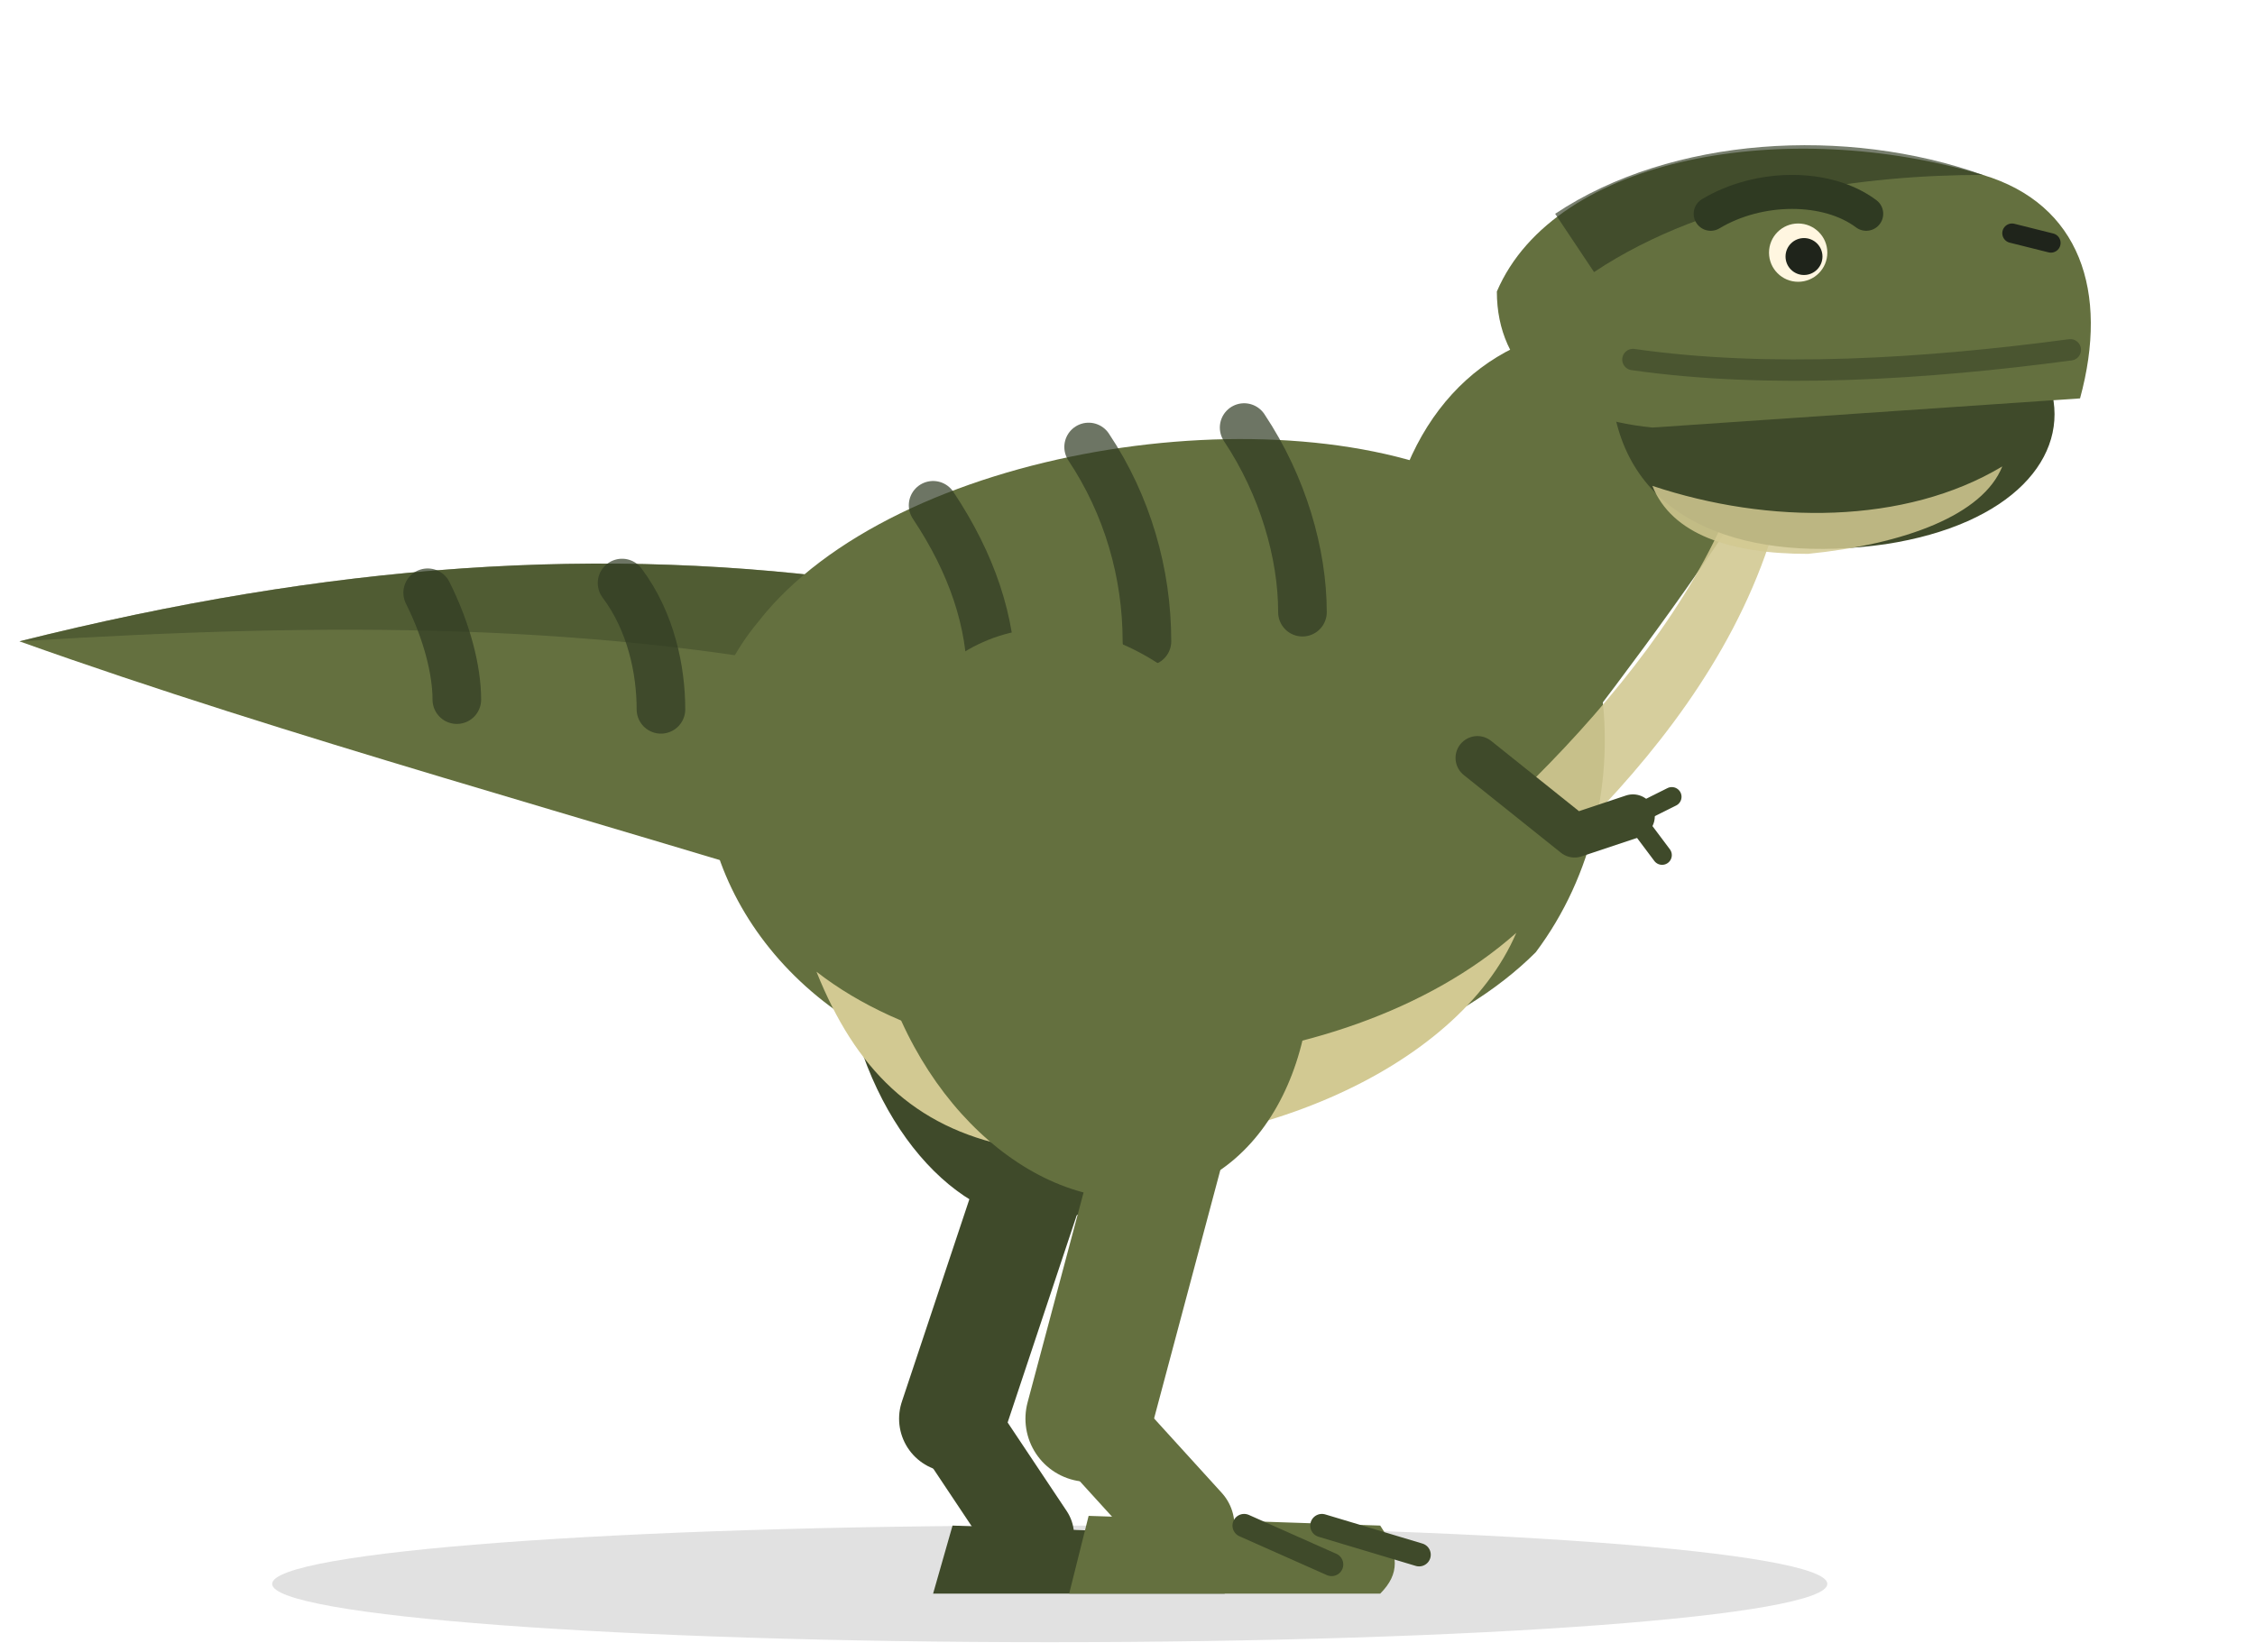
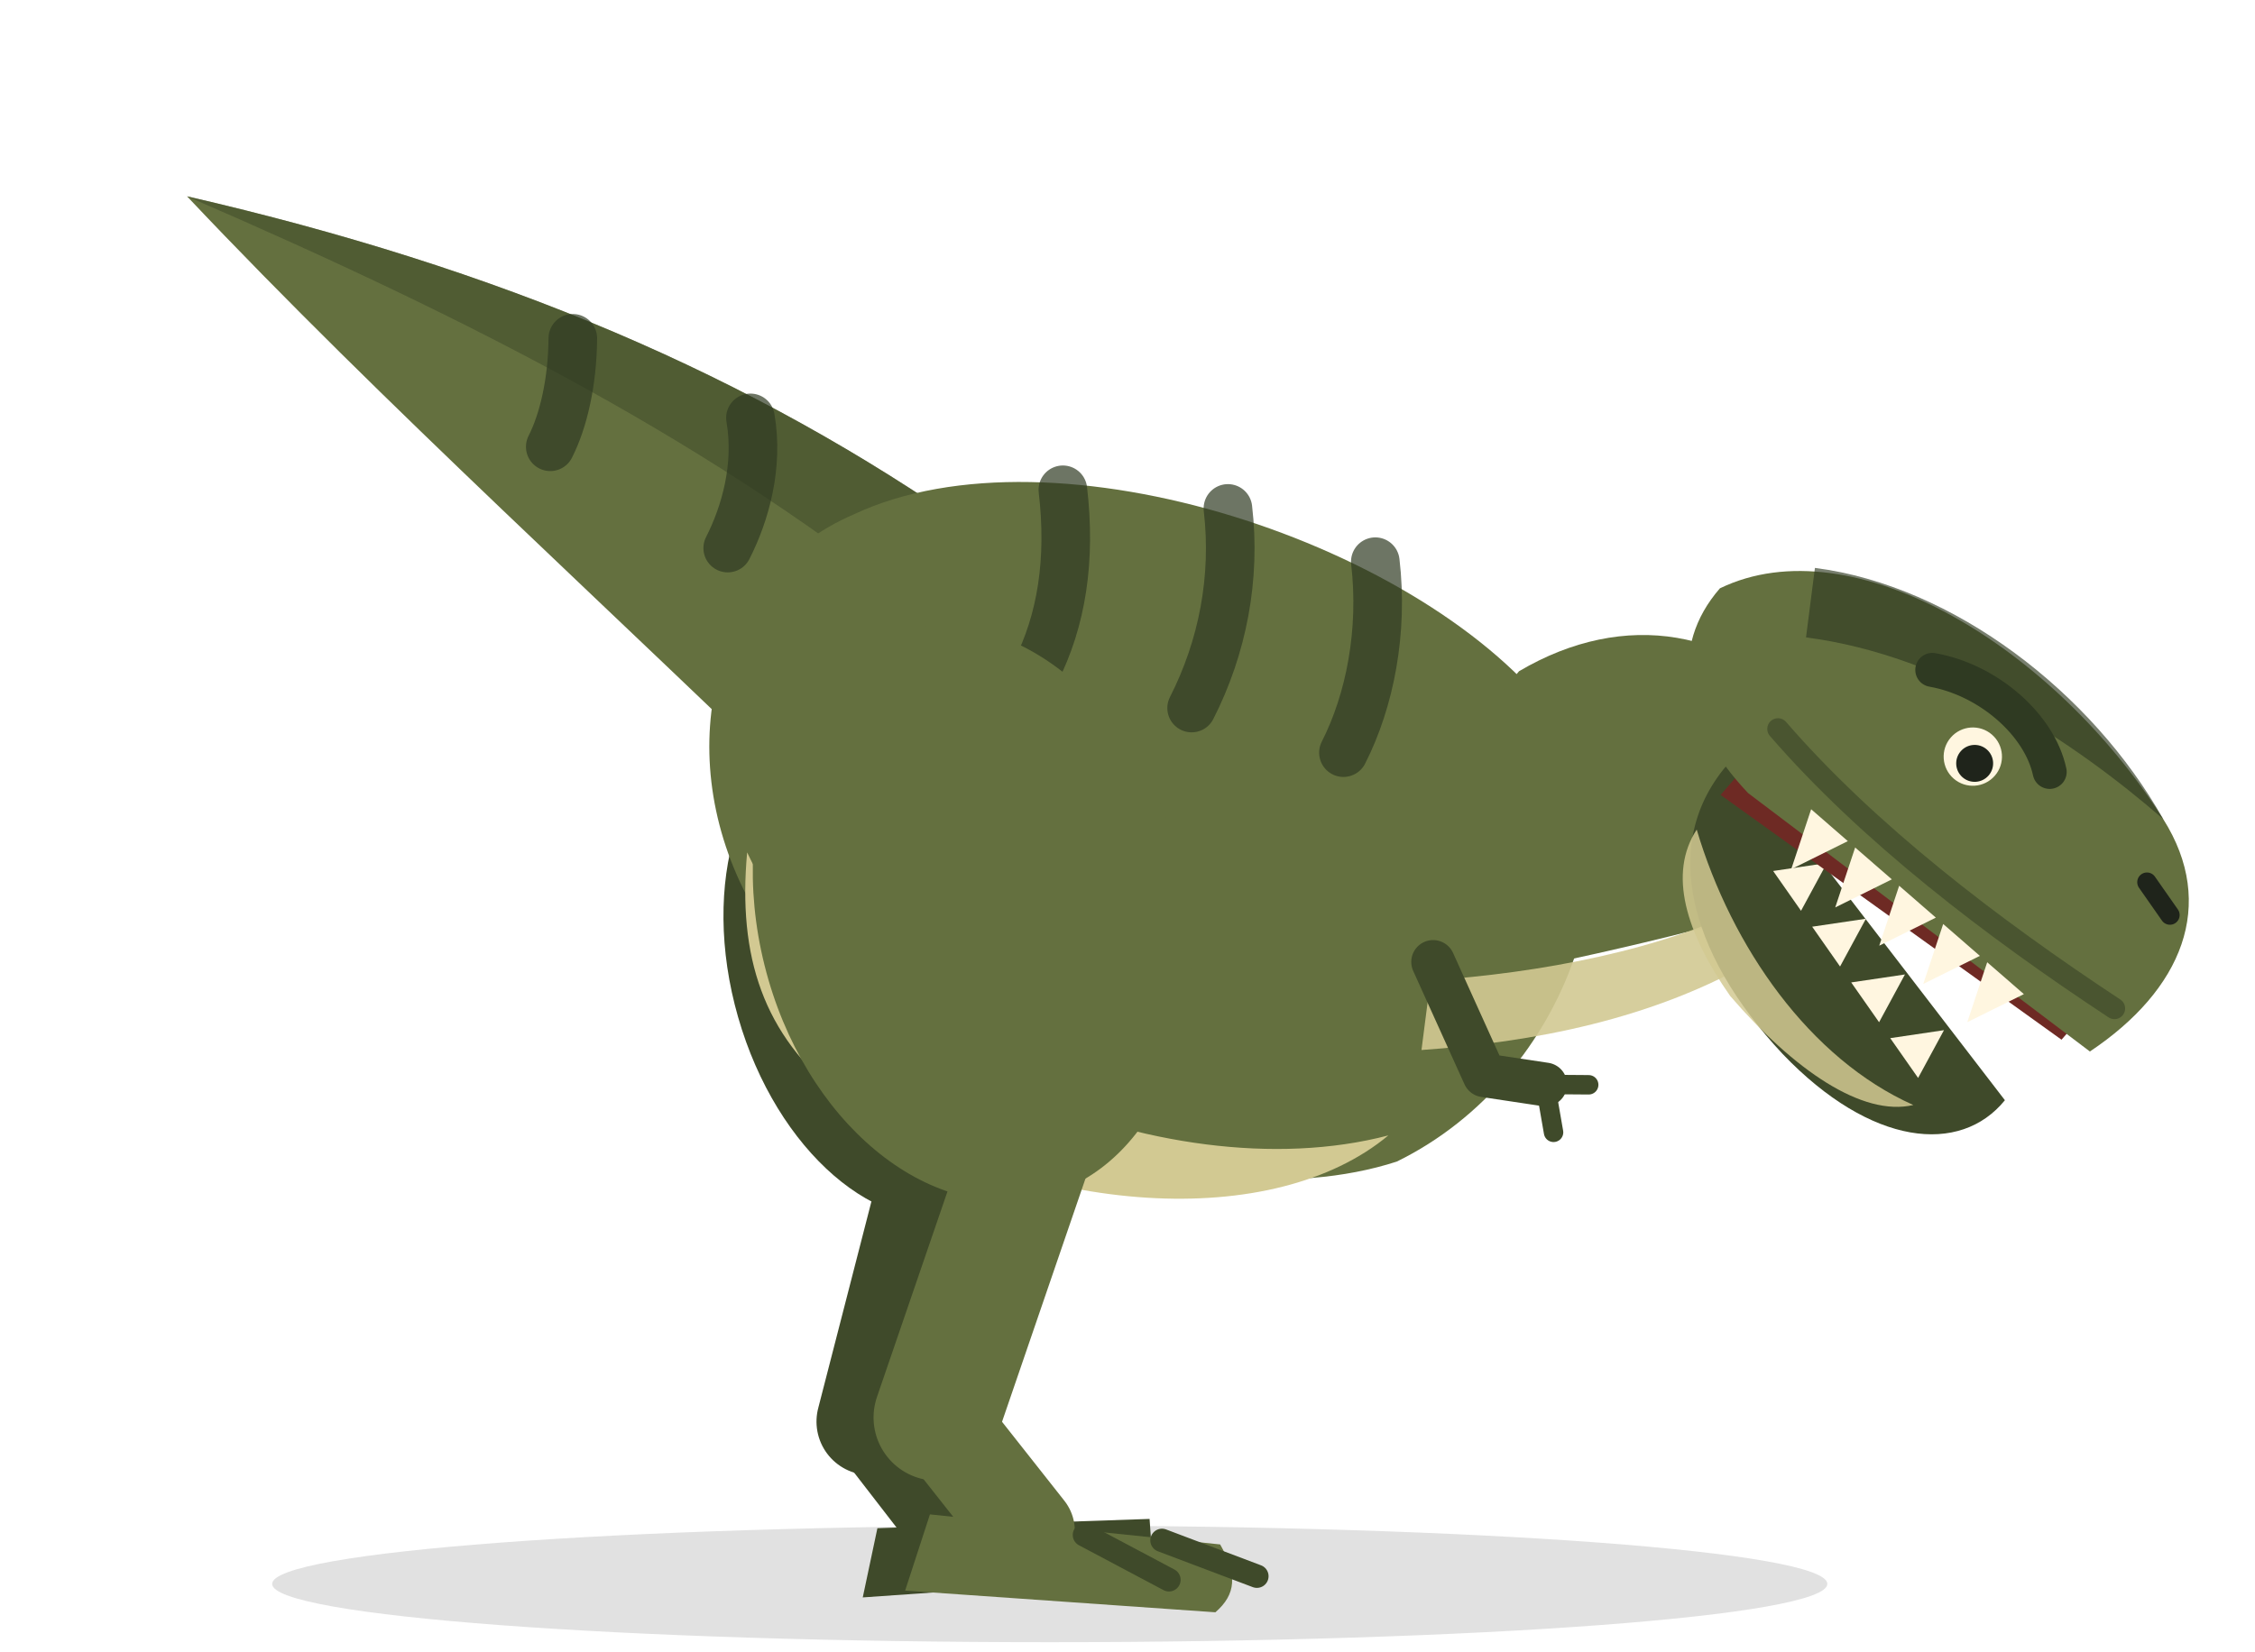
<svg xmlns="http://www.w3.org/2000/svg" width="232" height="170" viewBox="0 0 232 170">
  <ellipse cx="108" cy="163" rx="80" ry="6" fill="#000000" opacity="0.12" />
-   <g transform="translate(0 0)">
-     <g transform="rotate(0 104 96)">
+   <g transform="translate(-12 0)">
+     <g transform="rotate(-4 104 96)">
      <ellipse cx="104" cy="100" rx="17" ry="26" transform="rotate(-12 104 100)" fill="#3f4a2a" />
      <path d="M108 116 L98 146" stroke="#3f4a2a" stroke-width="11" stroke-linecap="round" />
      <path d="M98 146 L106 158" stroke="#3f4a2a" stroke-width="9" stroke-linecap="round" />
      <path d="M98 157 L126 158 L126 164 L96 164 Z" fill="#3f4a2a" />
    </g>
-     <g transform="rotate(0 112 104)">
+     <g transform="rotate(27 112 104)">
      <path d="M90 60 C62 56 34 58 2 66 C30 76 60 84 92 94 Z" fill="#64703f" />
      <path d="M90 60 C62 56 34 58 2 66 C34 64 62 64 90 70 Z" fill="#3f4a2a" opacity="0.55" />
      <path d="M78 64 C92 46 132 40 152 50 C166 58 170 82 158 98 C142 114 104 118 86 104 C72 94 68 76 78 64 Z" fill="#64703f" />
      <path d="M84 100 C102 114 138 112 156 96 C150 110 128 120 104 118 C94 116 88 110 84 100 Z" fill="#d2c992" />
      <path d="M96 52 C100 58 102 64 102 70 M112 46 C116 52 118 59 118 66 M128 44 C132 50 134 57 134 63 M64 60 C67 64 68 69 68 73 M44 61 C46 65 47 69 47 72" fill="none" stroke="#2f3a22" stroke-width="5" stroke-linecap="round" opacity="0.7" />
-       <g transform="rotate(0 156 58)">
+       <g transform="rotate(14 156 58)">
        <path d="M144 50 C148 38 158 32 170 34 L178 54 C170 66 162 76 156 84 C150 74 144 62 144 50 Z" fill="#64703f" />
        <path d="M158 80 C166 72 174 62 178 52 L182 56 C178 68 170 78 162 86 Z" fill="#d2c992" opacity="0.9" />
-         <g transform="rotate(0 168 44)">
+         <g transform="rotate(14 168 44)">
          <path d="M166 42 L211 40 C213 47 207 54 194 56 C180 58 168 54 166 42 Z" fill="#3f4a2a" />
          <path d="M170 50 C182 54 196 54 206 48 C204 53 196 56 186 57 C178 57 172 55 170 50 Z" fill="#d2c992" opacity="0.85" />
+           <path d="M178 46 L180.5 41 L183 46 Z" fill="#fff6e0" />
+           <path d="M185 46 L187.5 41 L190 46 Z" fill="#fff6e0" />
+           <path d="M192 46 L194.5 41 L197 46 Z" fill="#fff6e0" />
+           <path d="M199 46 L201.5 41 L204 46 Z" fill="#fff6e0" />
        </g>
+         <path d="M168 42 L211 39 L211 42 L168 46 Z" fill="#6e2a24" />
        <path d="M154 30 C160 16 184 12 204 18 C214 21 217 30 214 41 L170 44 C160 43 154 38 154 30 Z" fill="#64703f" />
        <path d="M160 22 C172 14 190 13 204 18 C192 18 176 20 164 28 Z" fill="#2f3a22" opacity="0.65" />
        <path d="M176 22 C181 19 188 19 192 22" fill="none" stroke="#2f3a22" stroke-width="3.5" stroke-linecap="round" />
        <circle cx="185" cy="26" r="3" fill="#fff6e0" />
        <circle cx="185.6" cy="26.4" r="1.9" fill="#1f241b" />
        <path d="M207 24 L211 25" stroke="#1f241b" stroke-width="2" stroke-linecap="round" />
        <path d="M168 37 C182 39 198 38 213 36" fill="none" stroke="#3f4a2a" stroke-width="2.2" stroke-linecap="round" opacity="0.7" />
+         <path d="M176 41 L178.5 47 L181 41 Z" fill="#fff6e0" />
+         <path d="M182 41 L184.5 47 L187 41 Z" fill="#fff6e0" />
+         <path d="M188 41 L190.5 47 L193 41 Z" fill="#fff6e0" />
+         <path d="M194 41 L196.5 47 L199 41 Z" fill="#fff6e0" />
+         <path d="M200 41 L202.5 47 L205 41 Z" fill="#fff6e0" />
      </g>
      <path d="M152 78 L162 86 L168 84" fill="none" stroke="#3f4a2a" stroke-width="4.5" stroke-linecap="round" stroke-linejoin="round" />
      <path d="M168 84 L172 82 M168 84 L171 88" stroke="#3f4a2a" stroke-width="2" stroke-linecap="round" />
    </g>
-     <g transform="rotate(0 112 94)">
+     <g transform="rotate(4 112 94)">
      <ellipse cx="112" cy="94" rx="22" ry="30" transform="rotate(-18 112 94)" fill="#64703f" />
      <path d="M120 116 L112 146" stroke="#64703f" stroke-width="13" stroke-linecap="round" />
      <path d="M112 146 L122 157" stroke="#64703f" stroke-width="10" stroke-linecap="round" />
      <path d="M112 156 L142 157 C144 160 144 162 142 164 L110 164 Z" fill="#64703f" />
      <path d="M136 157 L146 160 M128 157 L137 161" stroke="#3f4a2a" stroke-width="2.4" stroke-linecap="round" />
    </g>
  </g>
</svg>
